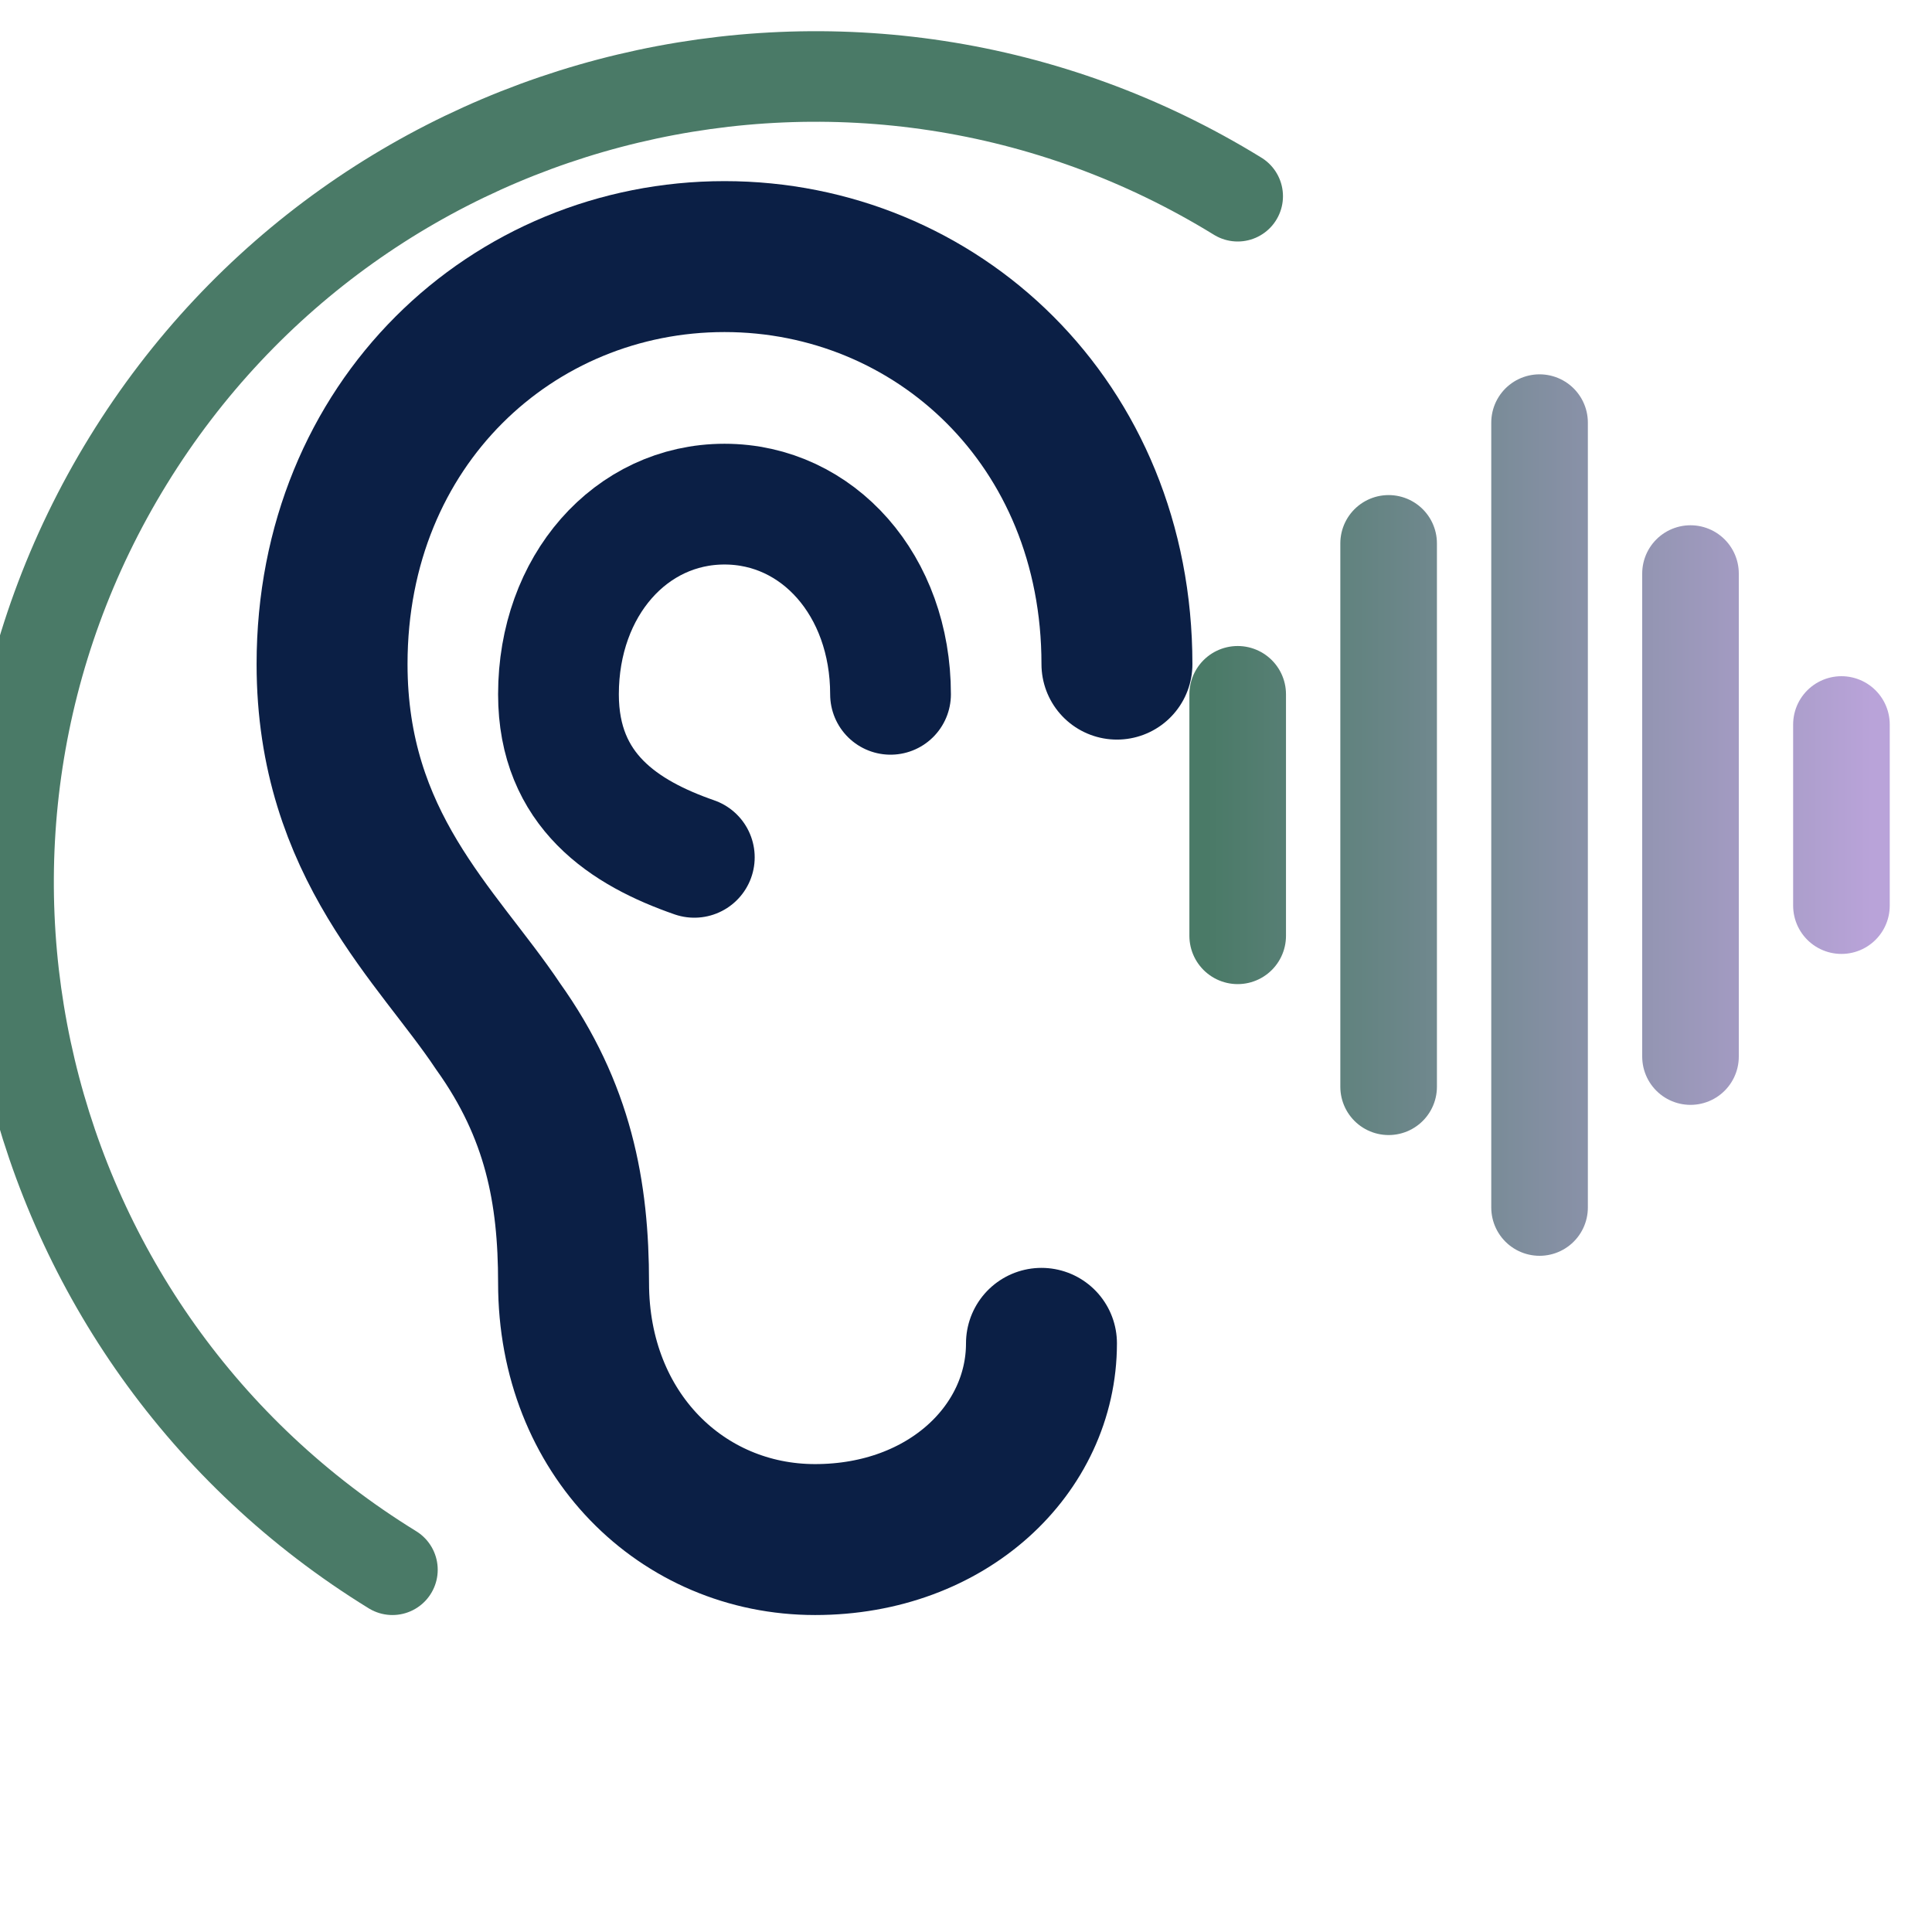
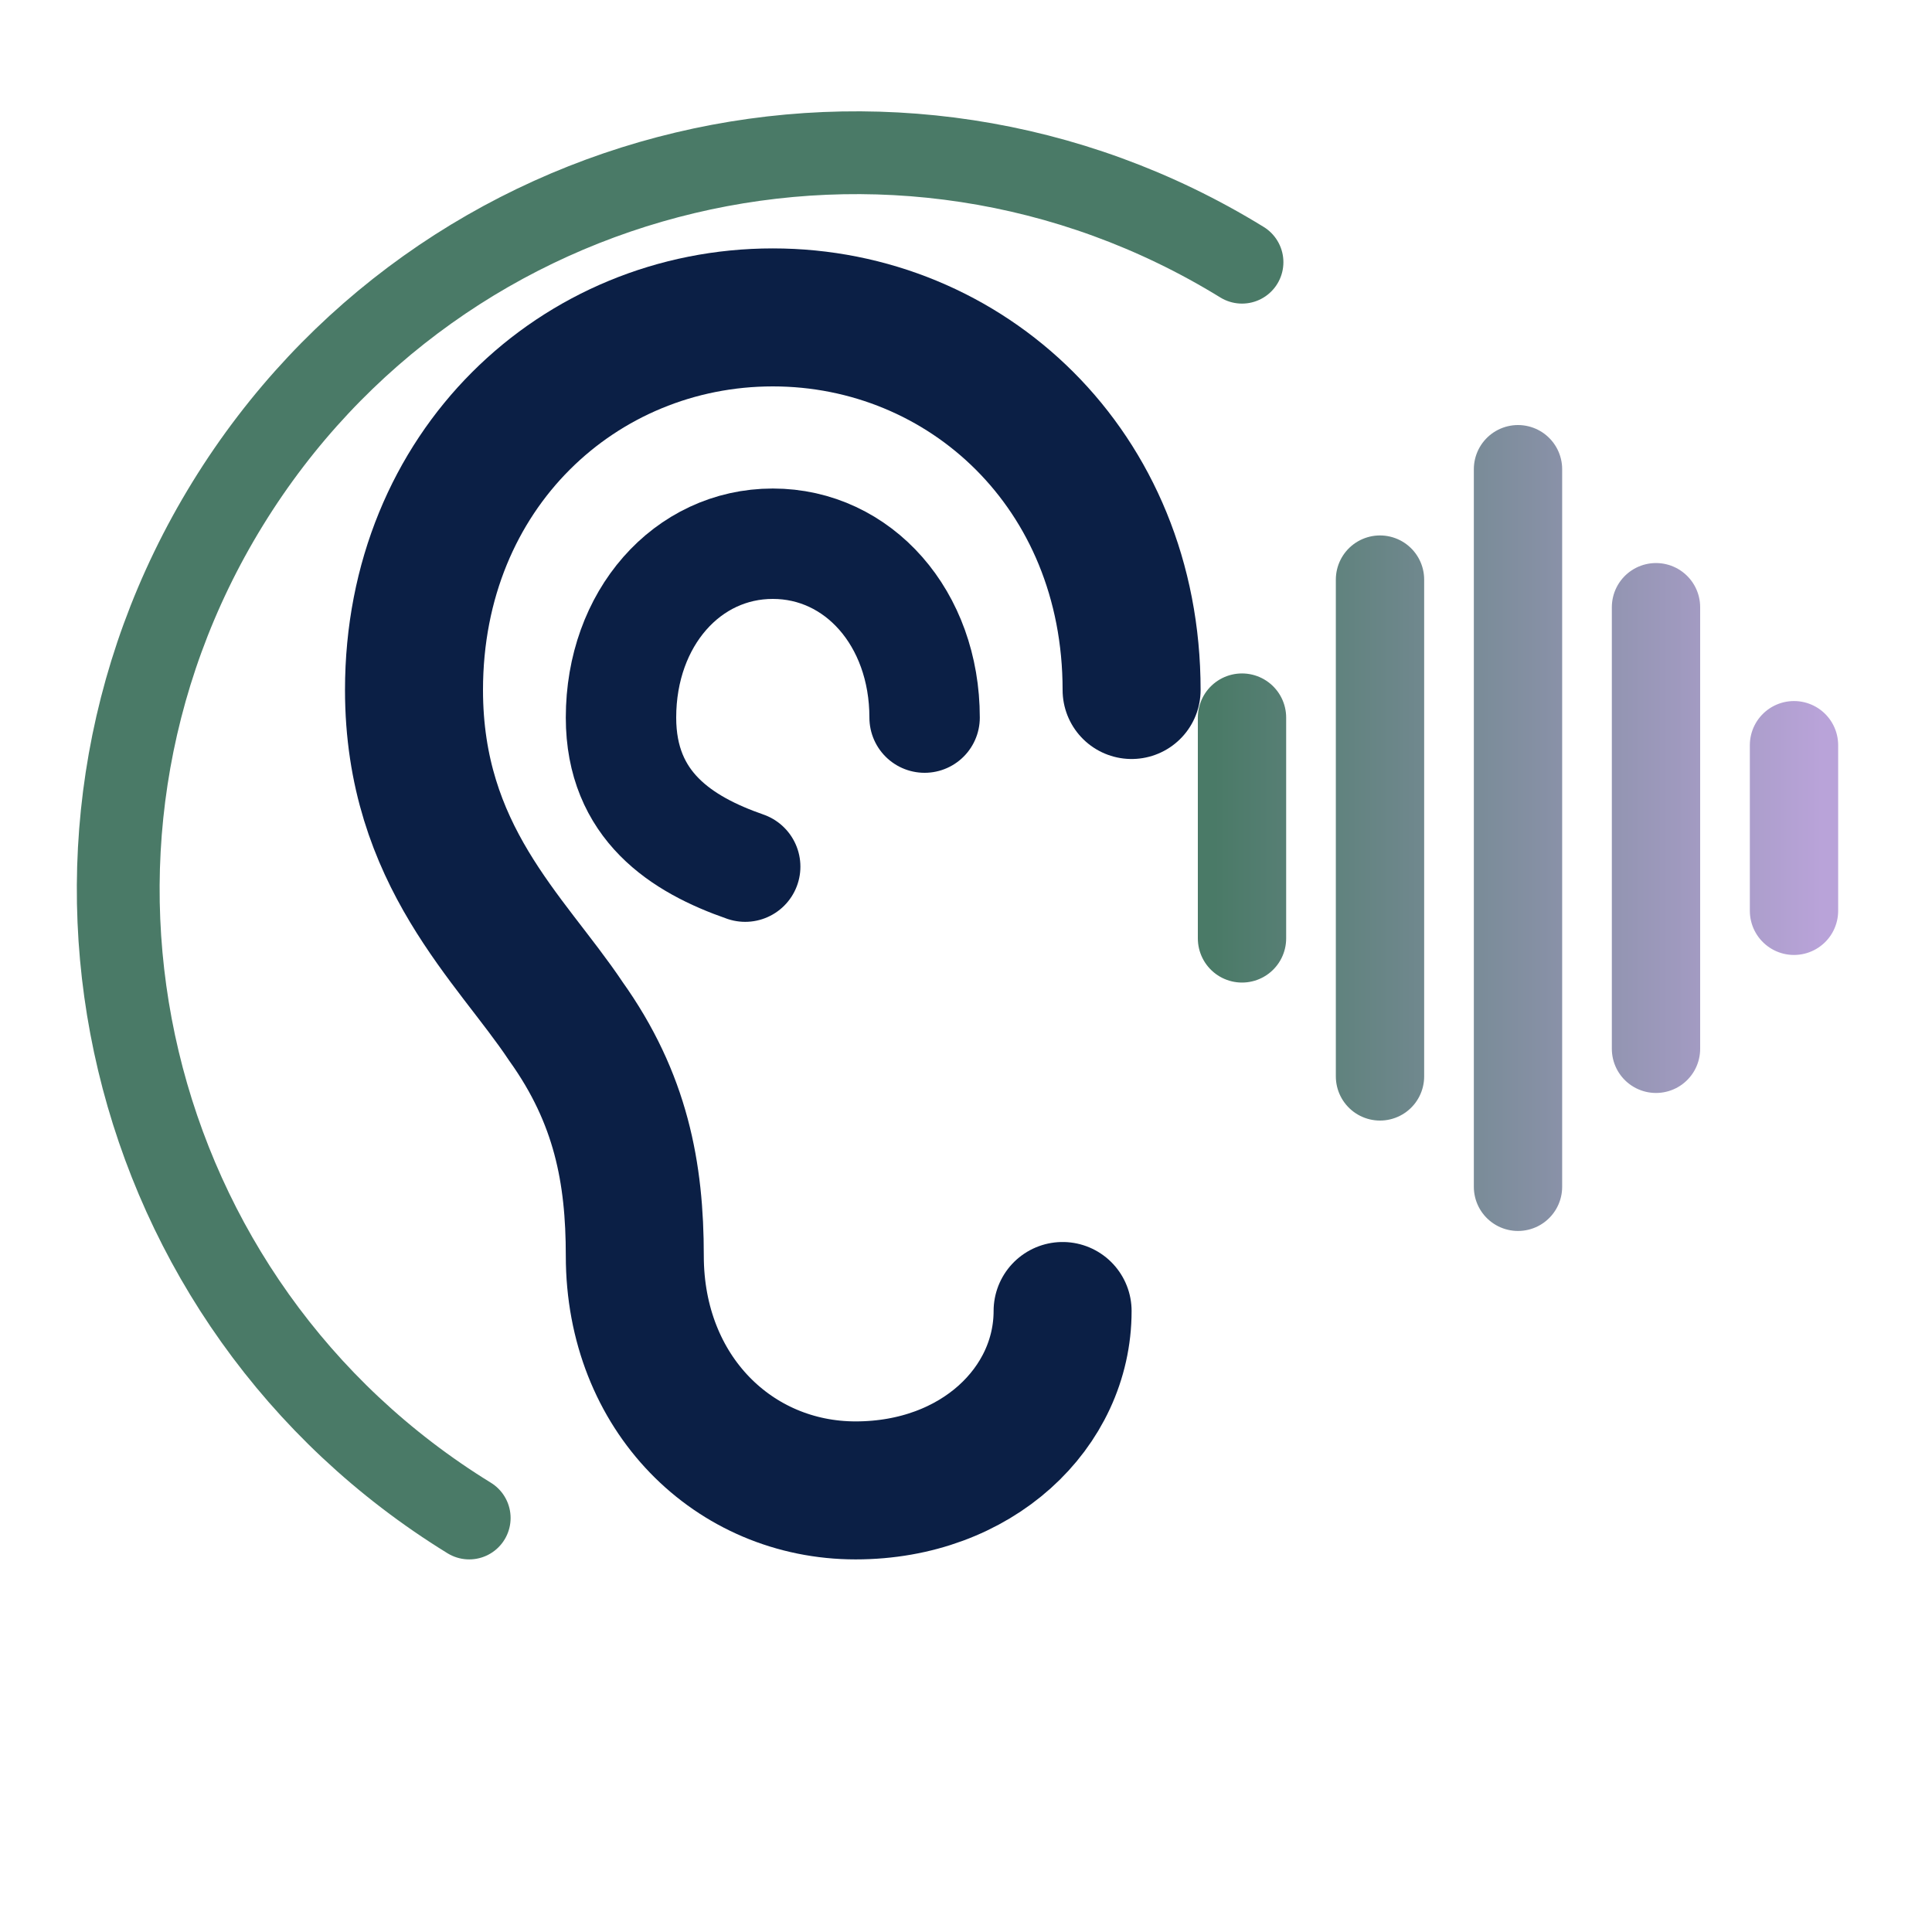
- <svg xmlns="http://www.w3.org/2000/svg" viewBox="0 0 64 64">
+ <svg xmlns="http://www.w3.org/2000/svg" viewBox="-4 -3 70 70">
  <defs>
    <linearGradient id="barras" gradientUnits="userSpaceOnUse" x1="40" y1="0" x2="62" y2="0">
      <stop offset="0" stop-color="#4a7a67" />
      <stop offset="1" stop-color="#b9a3d9" />
    </linearGradient>
  </defs>
  <path d="M41 6.5A25 25 0 1 0 13 52" fill="none" stroke="#4a7a67" stroke-width="3" stroke-linecap="round" />
  <path d="M37 22c0-8-6-13.5-13-13.5S11 14 11 22c0 6 3.5 9 5.5 12 2 2.8 2.5 5.5 2.5 8.5 0 5 3.6 8.5 8 8.5s7.5-3 7.5-6.5" fill="none" stroke="#0b1f45" stroke-width="5" stroke-linecap="round" />
  <path d="M29.5 23c0-3.6-2.4-6.3-5.5-6.3S18.5 19.4 18.5 23c0 3.2 2.2 4.6 4.5 5.4" fill="none" stroke="#0b1f45" stroke-width="4" stroke-linecap="round" />
  <g stroke="url(#barras)" stroke-width="3.2" stroke-linecap="round">
    <path d="M41 23v8M46 18v18M51 14v26M56 19v16M61 24v6" />
  </g>
</svg>
